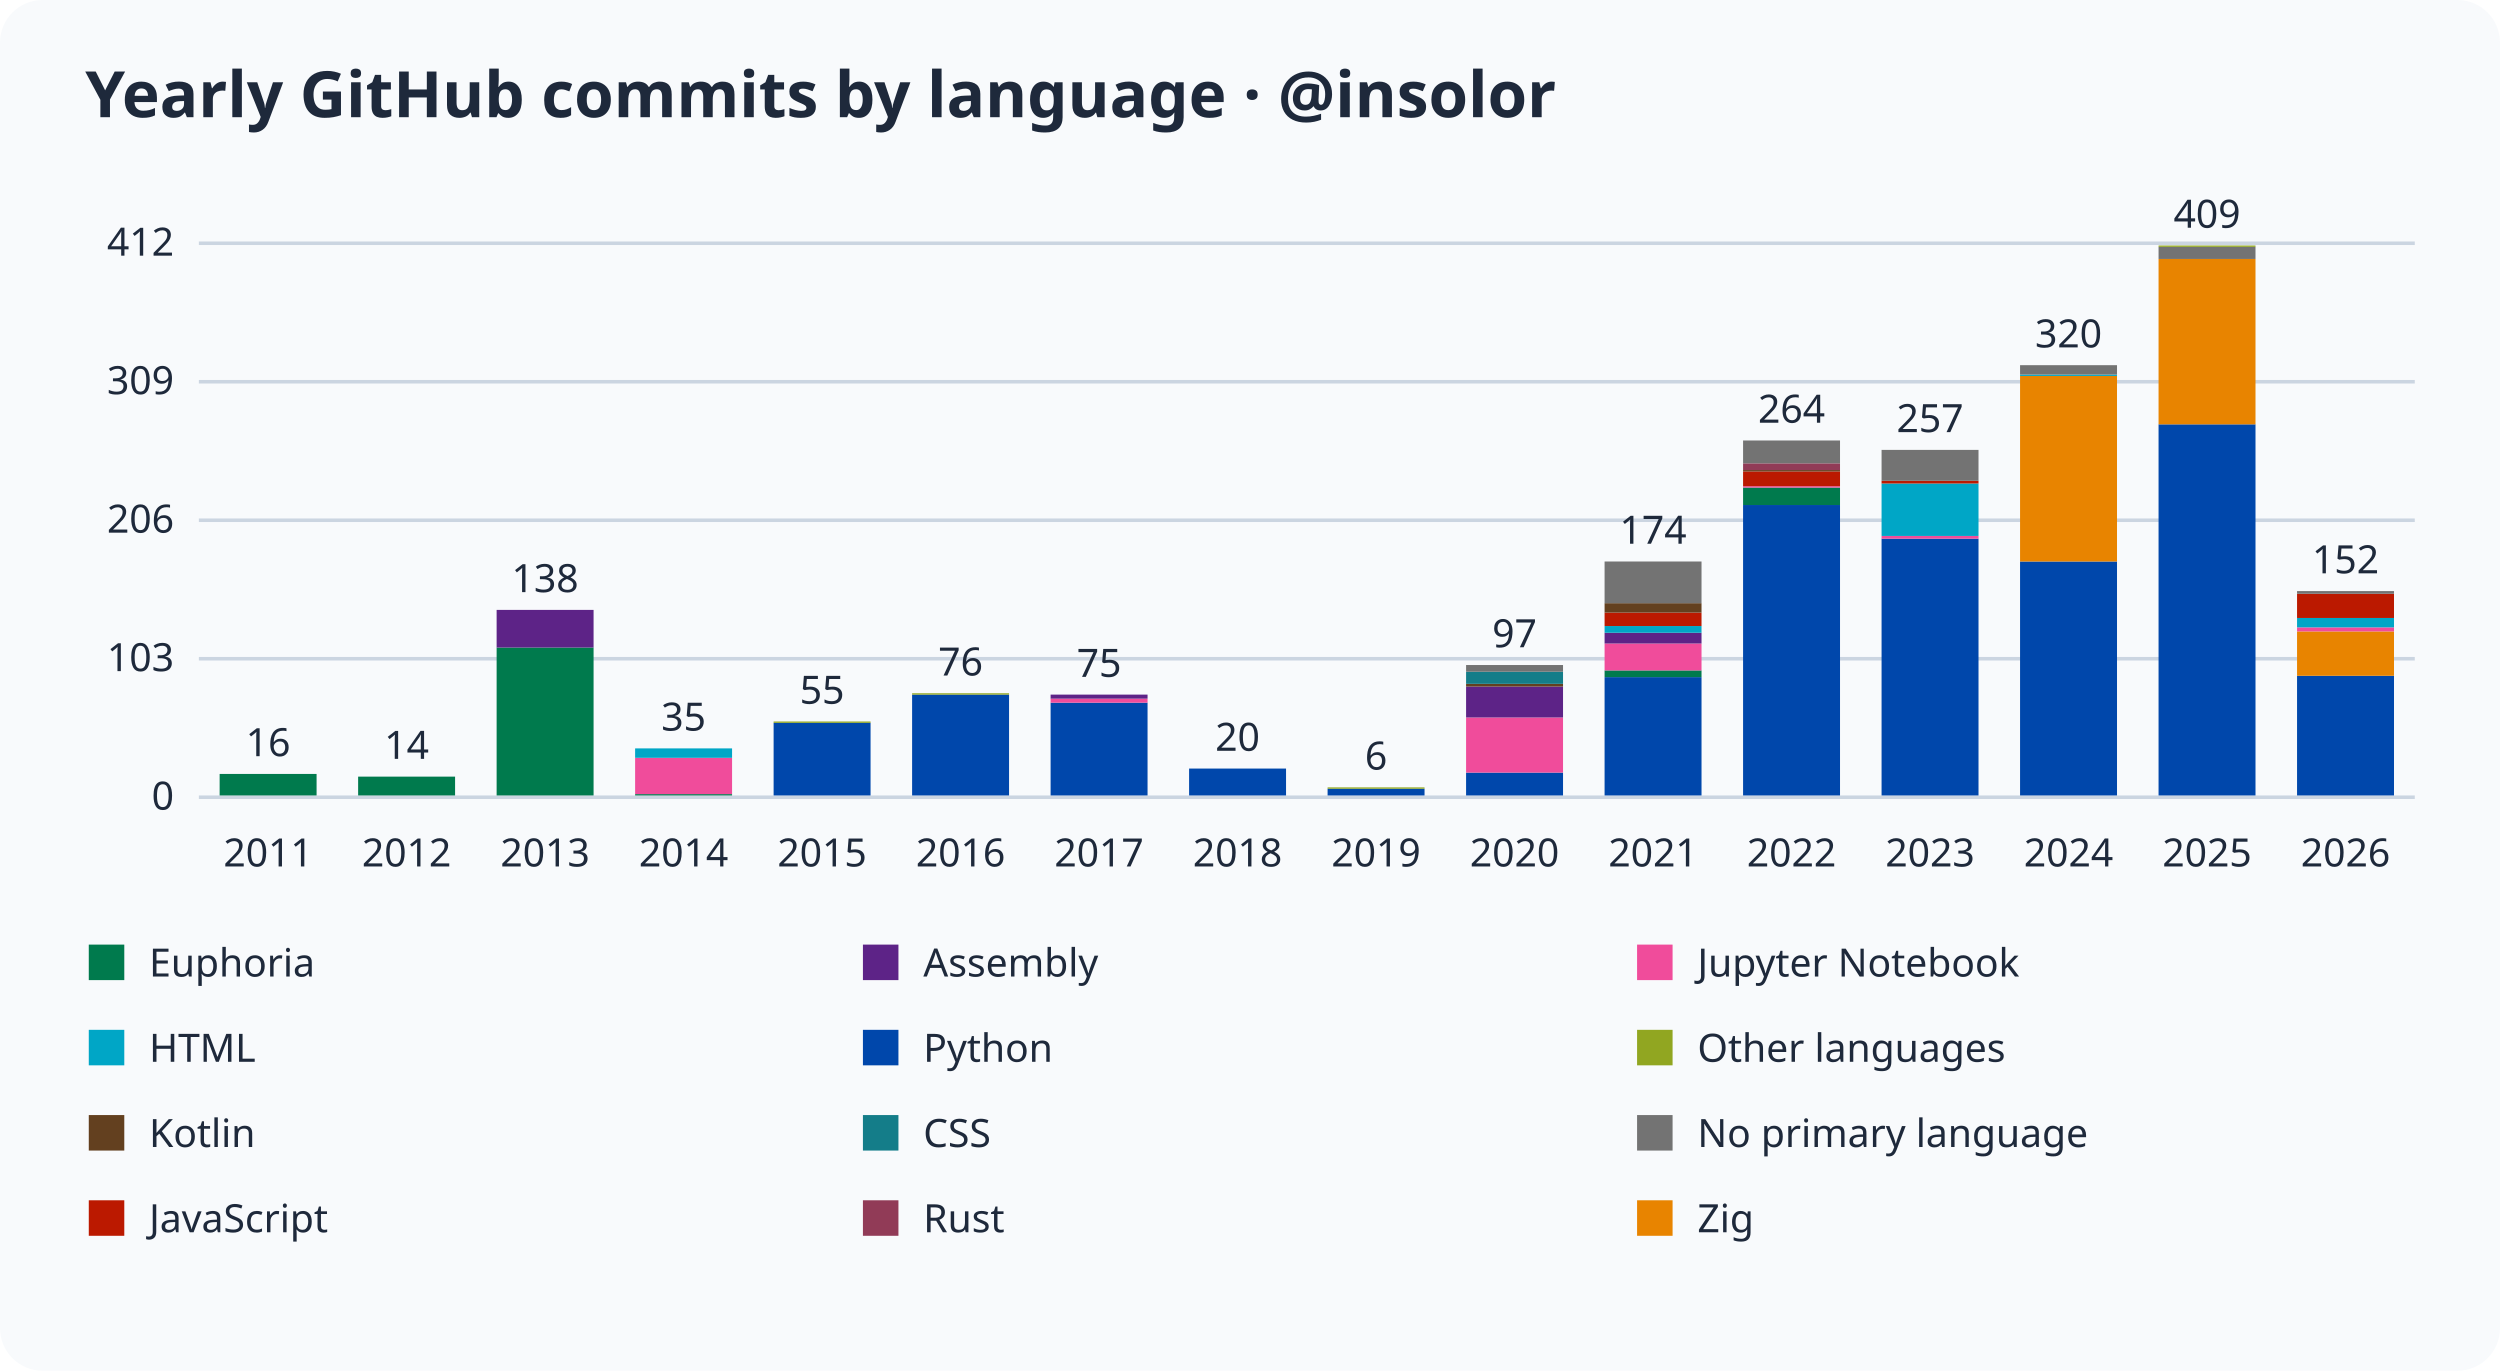
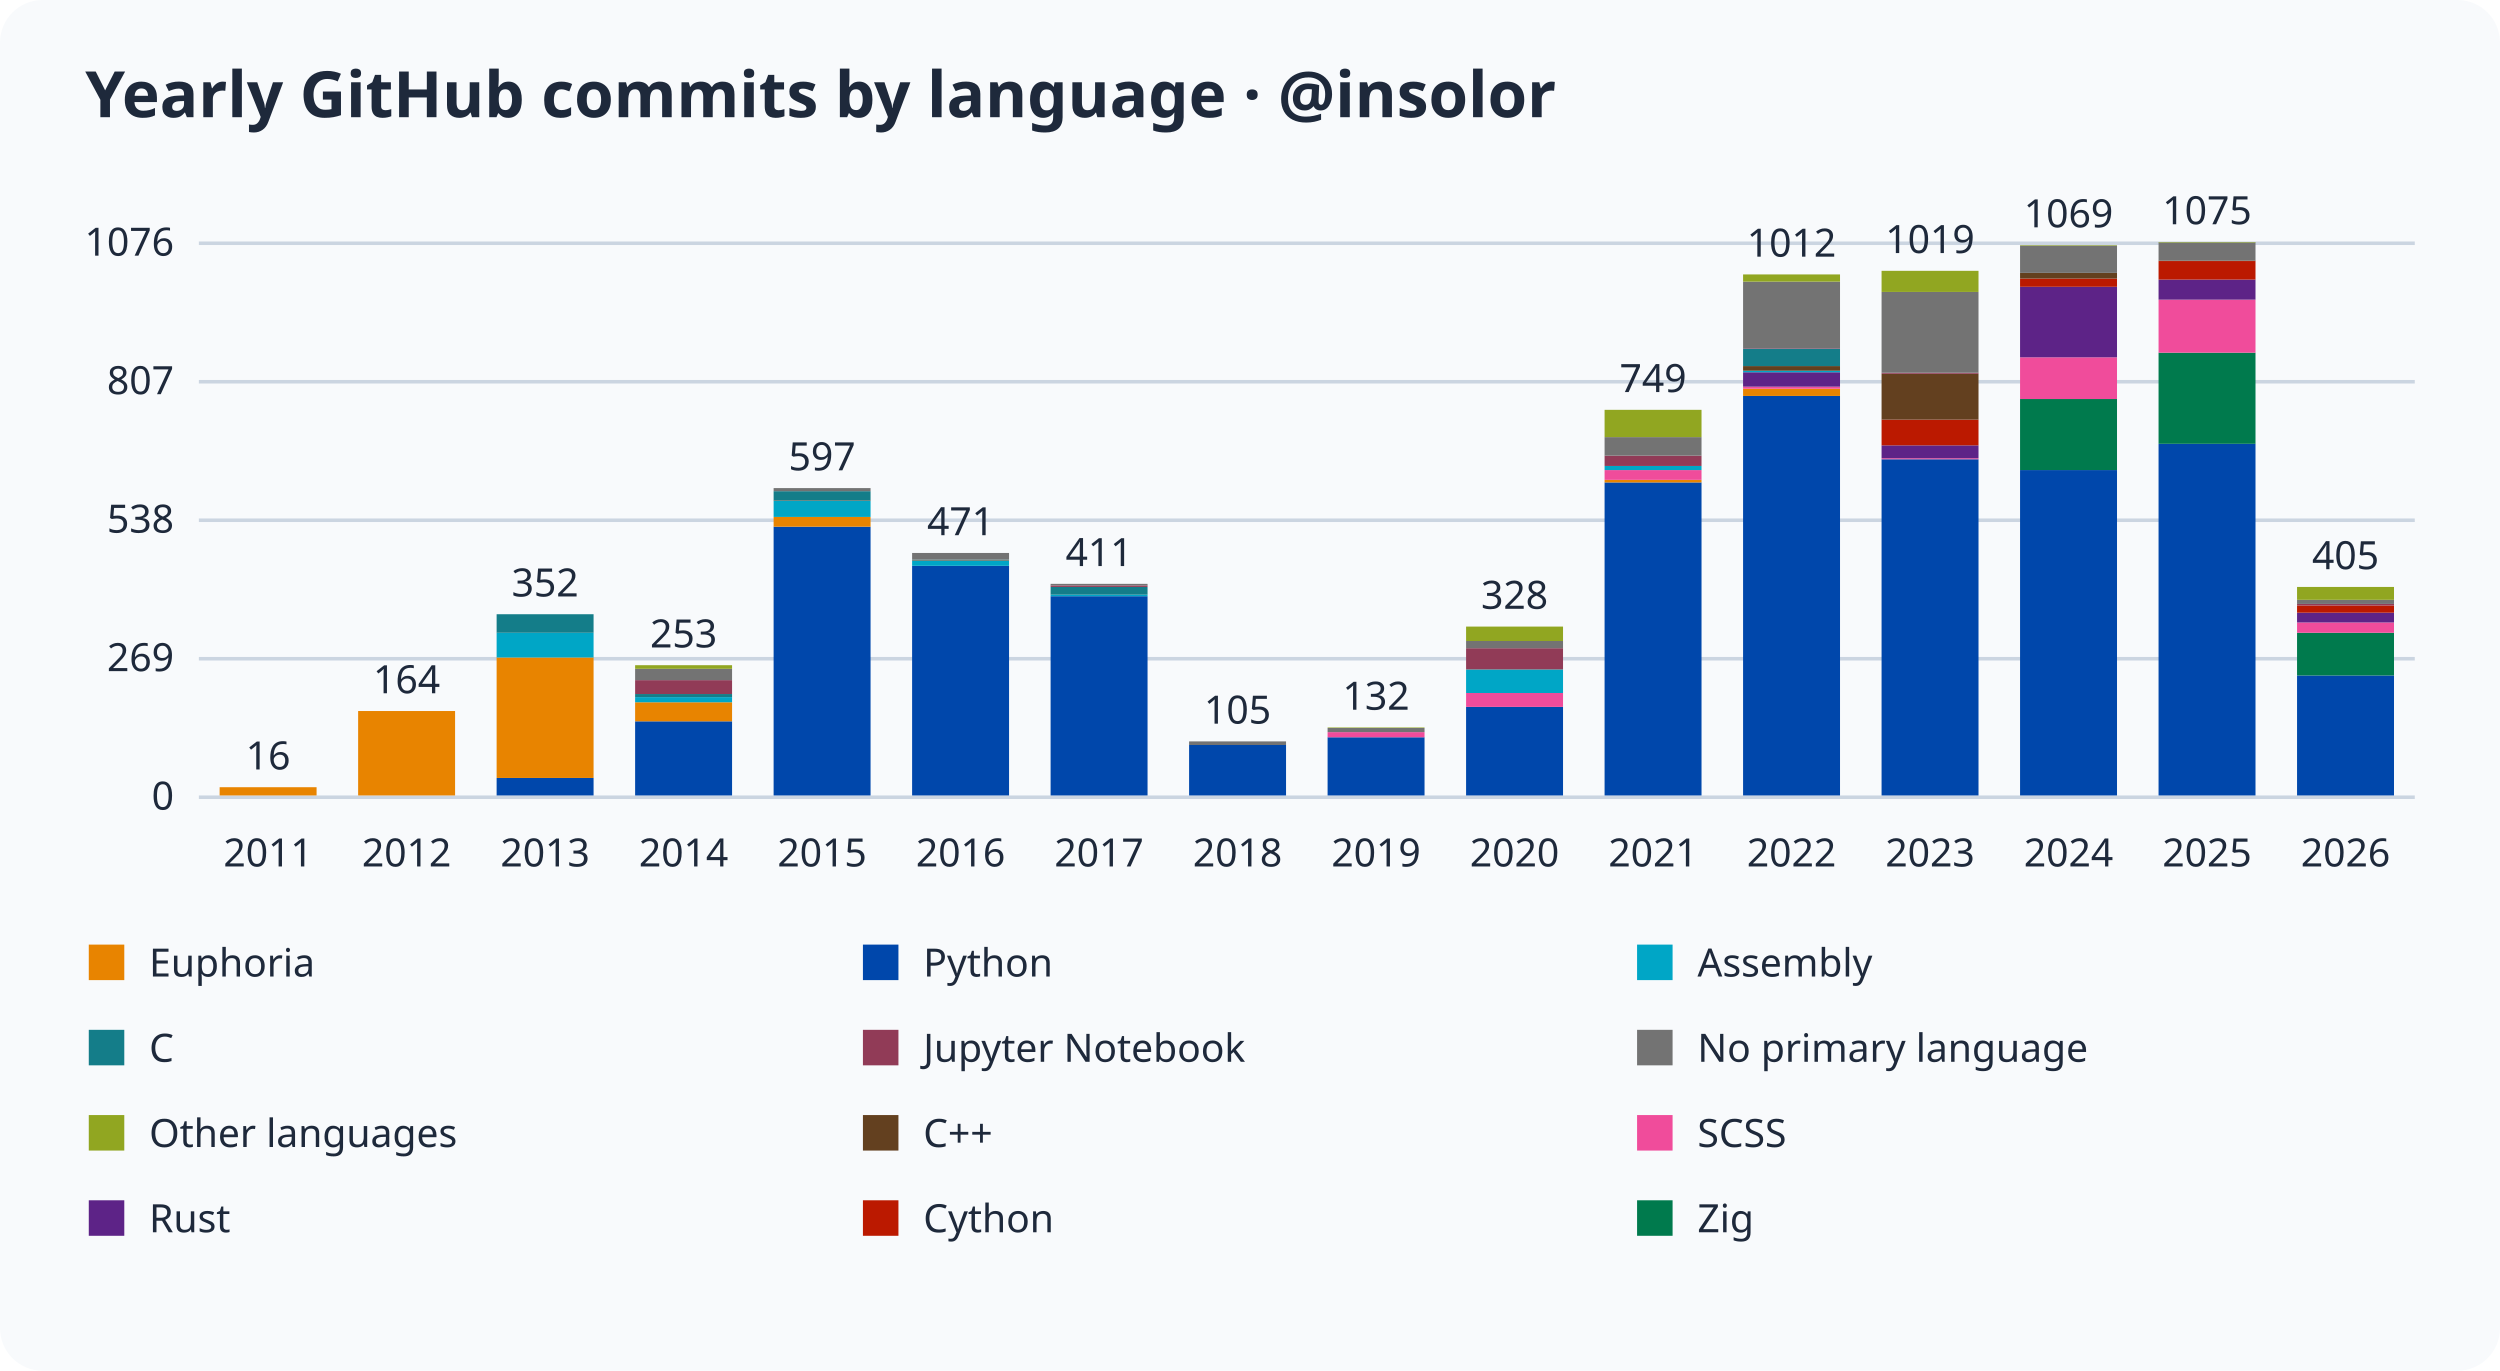
<svg xmlns="http://www.w3.org/2000/svg" viewBox="0 0 704 386" width="704" height="386" role="img" aria-labelledby="title description" font-family="system-ui, sans-serif">
  <rect x="0" y="0" width="704" height="386" fill="#f8fafc" rx="12" />
  <text x="24" y="33" font-size="18" fill="#1e293b" font-weight="600">Yearly GitHub commits by language · @insolor</text>
  <rect x="56" y="224.0" width="624" height="1" fill="#cbd5e1" />
  <text x="49" y="228.0" font-size="11" fill="#1e293b" text-anchor="end">0</text>
  <rect x="56" y="185.0" width="624" height="1" fill="#cbd5e1" />
-   <text x="49" y="189.0" font-size="11" fill="#1e293b" text-anchor="end">103</text>
+   <text x="49" y="189.0" font-size="11" fill="#1e293b" text-anchor="end">269</text>
  <rect x="56" y="146.0" width="624" height="1" fill="#cbd5e1" />
-   <text x="49" y="150.0" font-size="11" fill="#1e293b" text-anchor="end">206</text>
+   <text x="49" y="150.0" font-size="11" fill="#1e293b" text-anchor="end">538</text>
  <rect x="56" y="107.0" width="624" height="1" fill="#cbd5e1" />
-   <text x="49" y="111.0" font-size="11" fill="#1e293b" text-anchor="end">309</text>
+   <text x="49" y="111.0" font-size="11" fill="#1e293b" text-anchor="end">807</text>
  <rect x="56" y="68.0" width="624" height="1" fill="#cbd5e1" />
-   <text x="49" y="72.0" font-size="11" fill="#1e293b" text-anchor="end">412</text>
-   <rect x="61.85" y="217.942" width="27.3" height="6.058" fill="#007a4d" />
-   <text x="75.5" y="212.942" font-size="11" fill="#1e293b" text-anchor="middle">16</text>
+   <text x="49" y="72.0" font-size="11" fill="#1e293b" text-anchor="end">1076</text>
+   <rect x="61.85" y="221.68" width="27.3" height="2.32" fill="#e88400" />
+   <text x="75.5" y="216.68" font-size="11" fill="#1e293b" text-anchor="middle">16</text>
  <text x="75.5" y="244" font-size="11" fill="#1e293b" text-anchor="middle">2011</text>
-   <rect x="100.85" y="218.699" width="27.3" height="5.301" fill="#007a4d" />
-   <text x="114.5" y="213.699" font-size="11" fill="#1e293b" text-anchor="middle">14</text>
+   <rect x="100.85" y="200.223" width="27.3" height="23.777" fill="#e88400" />
+   <text x="114.5" y="195.223" font-size="11" fill="#1e293b" text-anchor="middle">164</text>
  <text x="114.5" y="244" font-size="11" fill="#1e293b" text-anchor="middle">2012</text>
-   <rect x="139.85" y="182.35" width="27.3" height="41.65" fill="#007a4d" />
-   <rect x="139.85" y="171.748" width="27.3" height="10.602" fill="#5d2387" />
-   <text x="153.5" y="166.748" font-size="11" fill="#1e293b" text-anchor="middle">138</text>
+   <rect x="139.85" y="219.071" width="27.3" height="4.929" fill="#0047ab" />
+   <rect x="139.85" y="185.145" width="27.3" height="33.926" fill="#e88400" />
+   <rect x="139.85" y="178.186" width="27.3" height="6.959" fill="#00a6c6" />
+   <rect x="139.85" y="172.967" width="27.3" height="5.219" fill="#147d89" />
+   <text x="153.5" y="167.967" font-size="11" fill="#1e293b" text-anchor="middle">352</text>
  <text x="153.5" y="244" font-size="11" fill="#1e293b" text-anchor="middle">2013</text>
-   <rect x="178.85" y="223.621" width="27.3" height="0.379" fill="#007a4d" />
-   <rect x="178.85" y="213.398" width="27.3" height="10.223" fill="#f04c9b" />
-   <rect x="178.85" y="210.748" width="27.3" height="2.65" fill="#00a6c6" />
-   <text x="192.5" y="205.748" font-size="11" fill="#1e293b" text-anchor="middle">35</text>
+   <rect x="178.85" y="203.123" width="27.3" height="20.877" fill="#0047ab" />
+   <rect x="178.85" y="197.758" width="27.3" height="5.364" fill="#e88400" />
+   <rect x="178.85" y="196.309" width="27.3" height="1.45" fill="#00a6c6" />
+   <rect x="178.85" y="195.439" width="27.3" height="0.87" fill="#147d89" />
+   <rect x="178.85" y="191.524" width="27.3" height="3.914" fill="#913b57" />
+   <rect x="178.85" y="188.335" width="27.3" height="3.19" fill="#737373" />
+   <rect x="178.85" y="187.32" width="27.3" height="1.015" fill="#91a621" />
+   <text x="192.5" y="182.32" font-size="11" fill="#1e293b" text-anchor="middle">253</text>
  <text x="192.5" y="244" font-size="11" fill="#1e293b" text-anchor="middle">2014</text>
-   <rect x="217.85" y="203.553" width="27.3" height="20.447" fill="#0047ab" />
-   <rect x="217.85" y="203.175" width="27.3" height="0.379" fill="#91a621" />
-   <text x="231.5" y="198.175" font-size="11" fill="#1e293b" text-anchor="middle">55</text>
+   <rect x="217.85" y="148.32" width="27.3" height="75.68" fill="#0047ab" />
+   <rect x="217.85" y="145.565" width="27.3" height="2.755" fill="#e88400" />
+   <rect x="217.85" y="141.071" width="27.3" height="4.494" fill="#00a6c6" />
+   <rect x="217.85" y="140.926" width="27.3" height="0.145" fill="#63401f" />
+   <rect x="217.85" y="138.316" width="27.3" height="2.61" fill="#147d89" />
+   <rect x="217.85" y="137.446" width="27.3" height="0.87" fill="#737373" />
+   <text x="231.5" y="132.446" font-size="11" fill="#1e293b" text-anchor="middle">597</text>
  <text x="231.5" y="244" font-size="11" fill="#1e293b" text-anchor="middle">2015</text>
-   <rect x="256.85" y="195.602" width="27.3" height="28.398" fill="#0047ab" />
-   <rect x="256.85" y="195.223" width="27.3" height="0.379" fill="#91a621" />
-   <text x="270.5" y="190.223" font-size="11" fill="#1e293b" text-anchor="middle">76</text>
+   <rect x="256.85" y="159.338" width="27.3" height="64.662" fill="#0047ab" />
+   <rect x="256.85" y="157.888" width="27.3" height="1.45" fill="#00a6c6" />
+   <rect x="256.85" y="157.743" width="27.3" height="0.145" fill="#63401f" />
+   <rect x="256.85" y="157.599" width="27.3" height="0.145" fill="#147d89" />
+   <rect x="256.85" y="155.714" width="27.3" height="1.885" fill="#737373" />
+   <text x="270.5" y="150.714" font-size="11" fill="#1e293b" text-anchor="middle">471</text>
  <text x="270.5" y="244" font-size="11" fill="#1e293b" text-anchor="middle">2016</text>
-   <rect x="295.85" y="197.874" width="27.3" height="26.126" fill="#0047ab" />
-   <rect x="295.85" y="196.738" width="27.3" height="1.136" fill="#f04c9b" />
-   <rect x="295.85" y="195.602" width="27.3" height="1.136" fill="#5d2387" />
-   <text x="309.5" y="190.602" font-size="11" fill="#1e293b" text-anchor="middle">75</text>
+   <rect x="295.85" y="167.892" width="27.3" height="56.108" fill="#0047ab" />
+   <rect x="295.85" y="167.457" width="27.3" height="0.435" fill="#00a6c6" />
+   <rect x="295.85" y="165.283" width="27.3" height="2.175" fill="#147d89" />
+   <rect x="295.85" y="164.848" width="27.3" height="0.435" fill="#913b57" />
+   <rect x="295.85" y="164.413" width="27.3" height="0.435" fill="#737373" />
+   <text x="309.5" y="159.413" font-size="11" fill="#1e293b" text-anchor="middle">411</text>
  <text x="309.5" y="244" font-size="11" fill="#1e293b" text-anchor="middle">2017</text>
-   <rect x="334.85" y="216.427" width="27.3" height="7.573" fill="#0047ab" />
-   <text x="348.5" y="211.427" font-size="11" fill="#1e293b" text-anchor="middle">20</text>
+   <rect x="334.85" y="209.792" width="27.3" height="14.208" fill="#0047ab" />
+   <rect x="334.85" y="208.777" width="27.3" height="1.015" fill="#737373" />
+   <text x="348.5" y="203.777" font-size="11" fill="#1e293b" text-anchor="middle">105</text>
  <text x="348.5" y="244" font-size="11" fill="#1e293b" text-anchor="middle">2018</text>
-   <rect x="373.85" y="222.107" width="27.3" height="1.893" fill="#0047ab" />
-   <rect x="373.85" y="221.728" width="27.3" height="0.379" fill="#91a621" />
-   <text x="387.5" y="216.728" font-size="11" fill="#1e293b" text-anchor="middle">6</text>
+   <rect x="373.85" y="207.617" width="27.3" height="16.383" fill="#0047ab" />
+   <rect x="373.85" y="206.167" width="27.3" height="1.45" fill="#f04c9b" />
+   <rect x="373.85" y="205.007" width="27.3" height="1.16" fill="#737373" />
+   <rect x="373.85" y="204.862" width="27.3" height="0.145" fill="#91a621" />
+   <text x="387.5" y="199.862" font-size="11" fill="#1e293b" text-anchor="middle">132</text>
  <text x="387.5" y="244" font-size="11" fill="#1e293b" text-anchor="middle">2019</text>
-   <rect x="412.85" y="217.563" width="27.3" height="6.437" fill="#0047ab" />
-   <rect x="412.85" y="202.039" width="27.3" height="15.524" fill="#f04c9b" />
-   <rect x="412.85" y="193.33" width="27.3" height="8.709" fill="#5d2387" />
-   <rect x="412.85" y="192.573" width="27.3" height="0.757" fill="#63401f" />
-   <rect x="412.85" y="189.165" width="27.3" height="3.408" fill="#147d89" />
-   <rect x="412.85" y="187.272" width="27.3" height="1.893" fill="#737373" />
-   <text x="426.5" y="182.272" font-size="11" fill="#1e293b" text-anchor="middle">97</text>
+   <rect x="412.85" y="199.063" width="27.3" height="24.937" fill="#0047ab" />
+   <rect x="412.85" y="195.149" width="27.3" height="3.914" fill="#f04c9b" />
+   <rect x="412.85" y="188.625" width="27.3" height="6.524" fill="#00a6c6" />
+   <rect x="412.85" y="188.48" width="27.3" height="0.145" fill="#147d89" />
+   <rect x="412.85" y="182.535" width="27.3" height="5.944" fill="#913b57" />
+   <rect x="412.85" y="180.506" width="27.3" height="2.03" fill="#737373" />
+   <rect x="412.85" y="176.446" width="27.3" height="4.059" fill="#91a621" />
+   <text x="426.5" y="171.446" font-size="11" fill="#1e293b" text-anchor="middle">328</text>
  <text x="426.5" y="244" font-size="11" fill="#1e293b" text-anchor="middle">2020</text>
-   <rect x="451.85" y="190.68" width="27.3" height="33.32" fill="#0047ab" />
-   <rect x="451.85" y="188.786" width="27.3" height="1.893" fill="#007a4d" />
-   <rect x="451.85" y="181.214" width="27.3" height="7.573" fill="#f04c9b" />
-   <rect x="451.85" y="178.184" width="27.3" height="3.029" fill="#5d2387" />
-   <rect x="451.85" y="176.291" width="27.3" height="1.893" fill="#00a6c6" />
-   <rect x="451.85" y="172.505" width="27.3" height="3.786" fill="#bb1900" />
-   <rect x="451.85" y="169.854" width="27.3" height="2.65" fill="#63401f" />
-   <rect x="451.85" y="158.117" width="27.3" height="11.738" fill="#737373" />
-   <text x="465.5" y="153.117" font-size="11" fill="#1e293b" text-anchor="middle">174</text>
+   <rect x="451.85" y="135.851" width="27.3" height="88.149" fill="#0047ab" />
+   <rect x="451.85" y="135.126" width="27.3" height="0.725" fill="#e88400" />
+   <rect x="451.85" y="132.372" width="27.3" height="2.755" fill="#f04c9b" />
+   <rect x="451.85" y="131.212" width="27.3" height="1.16" fill="#00a6c6" />
+   <rect x="451.85" y="128.312" width="27.3" height="2.9" fill="#913b57" />
+   <rect x="451.85" y="123.093" width="27.3" height="5.219" fill="#737373" />
+   <rect x="451.85" y="115.409" width="27.3" height="7.684" fill="#91a621" />
+   <text x="465.5" y="110.409" font-size="11" fill="#1e293b" text-anchor="middle">749</text>
  <text x="465.5" y="244" font-size="11" fill="#1e293b" text-anchor="middle">2021</text>
-   <rect x="490.85" y="142.214" width="27.3" height="81.786" fill="#0047ab" />
-   <rect x="490.85" y="137.291" width="27.3" height="4.922" fill="#007a4d" />
-   <rect x="490.85" y="136.913" width="27.3" height="0.379" fill="#f04c9b" />
-   <rect x="490.85" y="132.748" width="27.3" height="4.165" fill="#bb1900" />
-   <rect x="490.85" y="132.369" width="27.3" height="0.379" fill="#63401f" />
-   <rect x="490.85" y="130.476" width="27.3" height="1.893" fill="#913b57" />
-   <rect x="490.85" y="124.039" width="27.3" height="6.437" fill="#737373" />
-   <text x="504.5" y="119.039" font-size="11" fill="#1e293b" text-anchor="middle">264</text>
+   <rect x="490.85" y="111.494" width="27.3" height="112.506" fill="#0047ab" />
+   <rect x="490.85" y="109.465" width="27.3" height="2.03" fill="#e88400" />
+   <rect x="490.85" y="108.885" width="27.3" height="0.58" fill="#f04c9b" />
+   <rect x="490.85" y="104.825" width="27.3" height="4.059" fill="#5d2387" />
+   <rect x="490.85" y="104.39" width="27.3" height="0.435" fill="#00a6c6" />
+   <rect x="490.85" y="103.086" width="27.3" height="1.305" fill="#63401f" />
+   <rect x="490.85" y="98.156" width="27.3" height="4.929" fill="#147d89" />
+   <rect x="490.85" y="98.011" width="27.3" height="0.145" fill="#913b57" />
+   <rect x="490.85" y="79.309" width="27.3" height="18.703" fill="#737373" />
+   <rect x="490.85" y="77.279" width="27.3" height="2.03" fill="#91a621" />
+   <text x="504.5" y="72.279" font-size="11" fill="#1e293b" text-anchor="middle">1012</text>
  <text x="504.5" y="244" font-size="11" fill="#1e293b" text-anchor="middle">2022</text>
-   <rect x="529.85" y="151.68" width="27.3" height="72.32" fill="#0047ab" />
-   <rect x="529.85" y="150.922" width="27.3" height="0.757" fill="#f04c9b" />
-   <rect x="529.85" y="136.155" width="27.3" height="14.767" fill="#00a6c6" />
-   <rect x="529.85" y="135.398" width="27.3" height="0.757" fill="#bb1900" />
-   <rect x="529.85" y="126.689" width="27.3" height="8.709" fill="#737373" />
-   <text x="543.5" y="121.689" font-size="11" fill="#1e293b" text-anchor="middle">257</text>
+   <rect x="529.85" y="129.327" width="27.3" height="94.673" fill="#0047ab" />
+   <rect x="529.85" y="129.037" width="27.3" height="0.29" fill="#f04c9b" />
+   <rect x="529.85" y="125.413" width="27.3" height="3.625" fill="#5d2387" />
+   <rect x="529.85" y="118.164" width="27.3" height="7.249" fill="#bb1900" />
+   <rect x="529.85" y="105.26" width="27.3" height="12.903" fill="#63401f" />
+   <rect x="529.85" y="104.97" width="27.3" height="0.29" fill="#913b57" />
+   <rect x="529.85" y="82.208" width="27.3" height="22.762" fill="#737373" />
+   <rect x="529.85" y="76.264" width="27.3" height="5.944" fill="#91a621" />
+   <text x="543.5" y="71.264" font-size="11" fill="#1e293b" text-anchor="middle">1019</text>
  <text x="543.5" y="244" font-size="11" fill="#1e293b" text-anchor="middle">2023</text>
-   <rect x="568.85" y="158.117" width="27.3" height="65.883" fill="#0047ab" />
-   <rect x="568.85" y="105.864" width="27.3" height="52.252" fill="#e88400" />
-   <rect x="568.85" y="105.485" width="27.3" height="0.379" fill="#00a6c6" />
-   <rect x="568.85" y="102.835" width="27.3" height="2.65" fill="#737373" />
-   <text x="582.5" y="97.835" font-size="11" fill="#1e293b" text-anchor="middle">320</text>
+   <rect x="568.85" y="132.372" width="27.3" height="91.628" fill="#0047ab" />
+   <rect x="568.85" y="112.364" width="27.3" height="20.007" fill="#007a4d" />
+   <rect x="568.85" y="100.621" width="27.3" height="11.743" fill="#f04c9b" />
+   <rect x="568.85" y="80.758" width="27.3" height="19.862" fill="#5d2387" />
+   <rect x="568.85" y="78.439" width="27.3" height="2.32" fill="#bb1900" />
+   <rect x="568.85" y="76.844" width="27.3" height="1.595" fill="#63401f" />
+   <rect x="568.85" y="69.16" width="27.3" height="7.684" fill="#737373" />
+   <rect x="568.85" y="69.015" width="27.3" height="0.145" fill="#91a621" />
+   <text x="582.5" y="64.015" font-size="11" fill="#1e293b" text-anchor="middle">1069</text>
  <text x="582.5" y="244" font-size="11" fill="#1e293b" text-anchor="middle">2024</text>
-   <rect x="607.85" y="119.495" width="27.3" height="104.505" fill="#0047ab" />
-   <rect x="607.85" y="72.922" width="27.3" height="46.573" fill="#e88400" />
-   <rect x="607.85" y="69.515" width="27.3" height="3.408" fill="#737373" />
-   <rect x="607.85" y="69.136" width="27.3" height="0.379" fill="#91a621" />
-   <text x="621.5" y="64.136" font-size="11" fill="#1e293b" text-anchor="middle">409</text>
+   <rect x="607.85" y="124.978" width="27.3" height="99.022" fill="#0047ab" />
+   <rect x="607.85" y="99.316" width="27.3" height="25.662" fill="#007a4d" />
+   <rect x="607.85" y="84.383" width="27.3" height="14.933" fill="#f04c9b" />
+   <rect x="607.85" y="78.729" width="27.3" height="5.654" fill="#5d2387" />
+   <rect x="607.85" y="73.509" width="27.3" height="5.219" fill="#bb1900" />
+   <rect x="607.85" y="73.364" width="27.3" height="0.145" fill="#63401f" />
+   <rect x="607.85" y="68.29" width="27.3" height="5.074" fill="#737373" />
+   <rect x="607.85" y="68.145" width="27.3" height="0.145" fill="#91a621" />
+   <text x="621.5" y="63.145" font-size="11" fill="#1e293b" text-anchor="middle">1075</text>
  <text x="621.5" y="244" font-size="11" fill="#1e293b" text-anchor="middle">2025</text>
-   <rect x="646.85" y="190.301" width="27.3" height="33.699" fill="#0047ab" />
-   <rect x="646.85" y="177.806" width="27.3" height="12.495" fill="#e88400" />
-   <rect x="646.85" y="176.67" width="27.3" height="1.136" fill="#f04c9b" />
-   <rect x="646.85" y="174.019" width="27.3" height="2.65" fill="#00a6c6" />
-   <rect x="646.85" y="167.204" width="27.3" height="6.816" fill="#bb1900" />
-   <rect x="646.85" y="166.447" width="27.3" height="0.757" fill="#737373" />
-   <text x="660.5" y="161.447" font-size="11" fill="#1e293b" text-anchor="middle">152</text>
+   <rect x="646.85" y="190.219" width="27.3" height="33.781" fill="#0047ab" />
+   <rect x="646.85" y="178.186" width="27.3" height="12.033" fill="#007a4d" />
+   <rect x="646.85" y="175.286" width="27.3" height="2.9" fill="#f04c9b" />
+   <rect x="646.85" y="172.532" width="27.3" height="2.755" fill="#5d2387" />
+   <rect x="646.85" y="170.502" width="27.3" height="2.03" fill="#bb1900" />
+   <rect x="646.85" y="170.067" width="27.3" height="0.435" fill="#913b57" />
+   <rect x="646.85" y="168.907" width="27.3" height="1.16" fill="#737373" />
+   <rect x="646.85" y="165.283" width="27.3" height="3.625" fill="#91a621" />
+   <text x="660.5" y="160.283" font-size="11" fill="#1e293b" text-anchor="middle">405</text>
  <text x="660.5" y="244" font-size="11" fill="#1e293b" text-anchor="middle">2026</text>
-   <rect x="25.0" y="266" width="10" height="10" fill="#007a4d" />
+   <rect x="25.0" y="266" width="10" height="10" fill="#e88400" />
  <text x="42.0" y="275" font-size="11" fill="#1e293b">Euphoria</text>
-   <rect x="243.0" y="266" width="10" height="10" fill="#5d2387" />
-   <text x="260.0" y="275" font-size="11" fill="#1e293b">Assembly</text>
-   <rect x="461.0" y="266" width="10" height="10" fill="#f04c9b" />
-   <text x="478.0" y="275" font-size="11" fill="#1e293b">Jupyter Notebook</text>
-   <rect x="25.0" y="290" width="10" height="10" fill="#00a6c6" />
-   <text x="42.0" y="299" font-size="11" fill="#1e293b">HTML</text>
-   <rect x="243.0" y="290" width="10" height="10" fill="#0047ab" />
-   <text x="260.0" y="299" font-size="11" fill="#1e293b">Python</text>
-   <rect x="461.0" y="290" width="10" height="10" fill="#91a621" />
-   <text x="478.0" y="299" font-size="11" fill="#1e293b">Other languages</text>
-   <rect x="25.0" y="314" width="10" height="10" fill="#63401f" />
-   <text x="42.0" y="323" font-size="11" fill="#1e293b">Kotlin</text>
-   <rect x="243.0" y="314" width="10" height="10" fill="#147d89" />
-   <text x="260.0" y="323" font-size="11" fill="#1e293b">CSS</text>
-   <rect x="461.0" y="314" width="10" height="10" fill="#737373" />
-   <text x="478.0" y="323" font-size="11" fill="#1e293b">No primary language</text>
-   <rect x="25.0" y="338" width="10" height="10" fill="#bb1900" />
-   <text x="42.0" y="347" font-size="11" fill="#1e293b">JavaScript</text>
-   <rect x="243.0" y="338" width="10" height="10" fill="#913b57" />
-   <text x="260.0" y="347" font-size="11" fill="#1e293b">Rust</text>
-   <rect x="461.0" y="338" width="10" height="10" fill="#e88400" />
+   <rect x="243.0" y="266" width="10" height="10" fill="#0047ab" />
+   <text x="260.0" y="275" font-size="11" fill="#1e293b">Python</text>
+   <rect x="461.0" y="266" width="10" height="10" fill="#00a6c6" />
+   <text x="478.0" y="275" font-size="11" fill="#1e293b">Assembly</text>
+   <rect x="25.0" y="290" width="10" height="10" fill="#147d89" />
+   <text x="42.0" y="299" font-size="11" fill="#1e293b">C</text>
+   <rect x="243.0" y="290" width="10" height="10" fill="#913b57" />
+   <text x="260.0" y="299" font-size="11" fill="#1e293b">Jupyter Notebook</text>
+   <rect x="461.0" y="290" width="10" height="10" fill="#737373" />
+   <text x="478.0" y="299" font-size="11" fill="#1e293b">No primary language</text>
+   <rect x="25.0" y="314" width="10" height="10" fill="#91a621" />
+   <text x="42.0" y="323" font-size="11" fill="#1e293b">Other languages</text>
+   <rect x="243.0" y="314" width="10" height="10" fill="#63401f" />
+   <text x="260.0" y="323" font-size="11" fill="#1e293b">C++</text>
+   <rect x="461.0" y="314" width="10" height="10" fill="#f04c9b" />
+   <text x="478.0" y="323" font-size="11" fill="#1e293b">SCSS</text>
+   <rect x="25.0" y="338" width="10" height="10" fill="#5d2387" />
+   <text x="42.0" y="347" font-size="11" fill="#1e293b">Rust</text>
+   <rect x="243.0" y="338" width="10" height="10" fill="#bb1900" />
+   <text x="260.0" y="347" font-size="11" fill="#1e293b">Cython</text>
+   <rect x="461.0" y="338" width="10" height="10" fill="#007a4d" />
  <text x="478.0" y="347" font-size="11" fill="#1e293b">Zig</text>
</svg>
